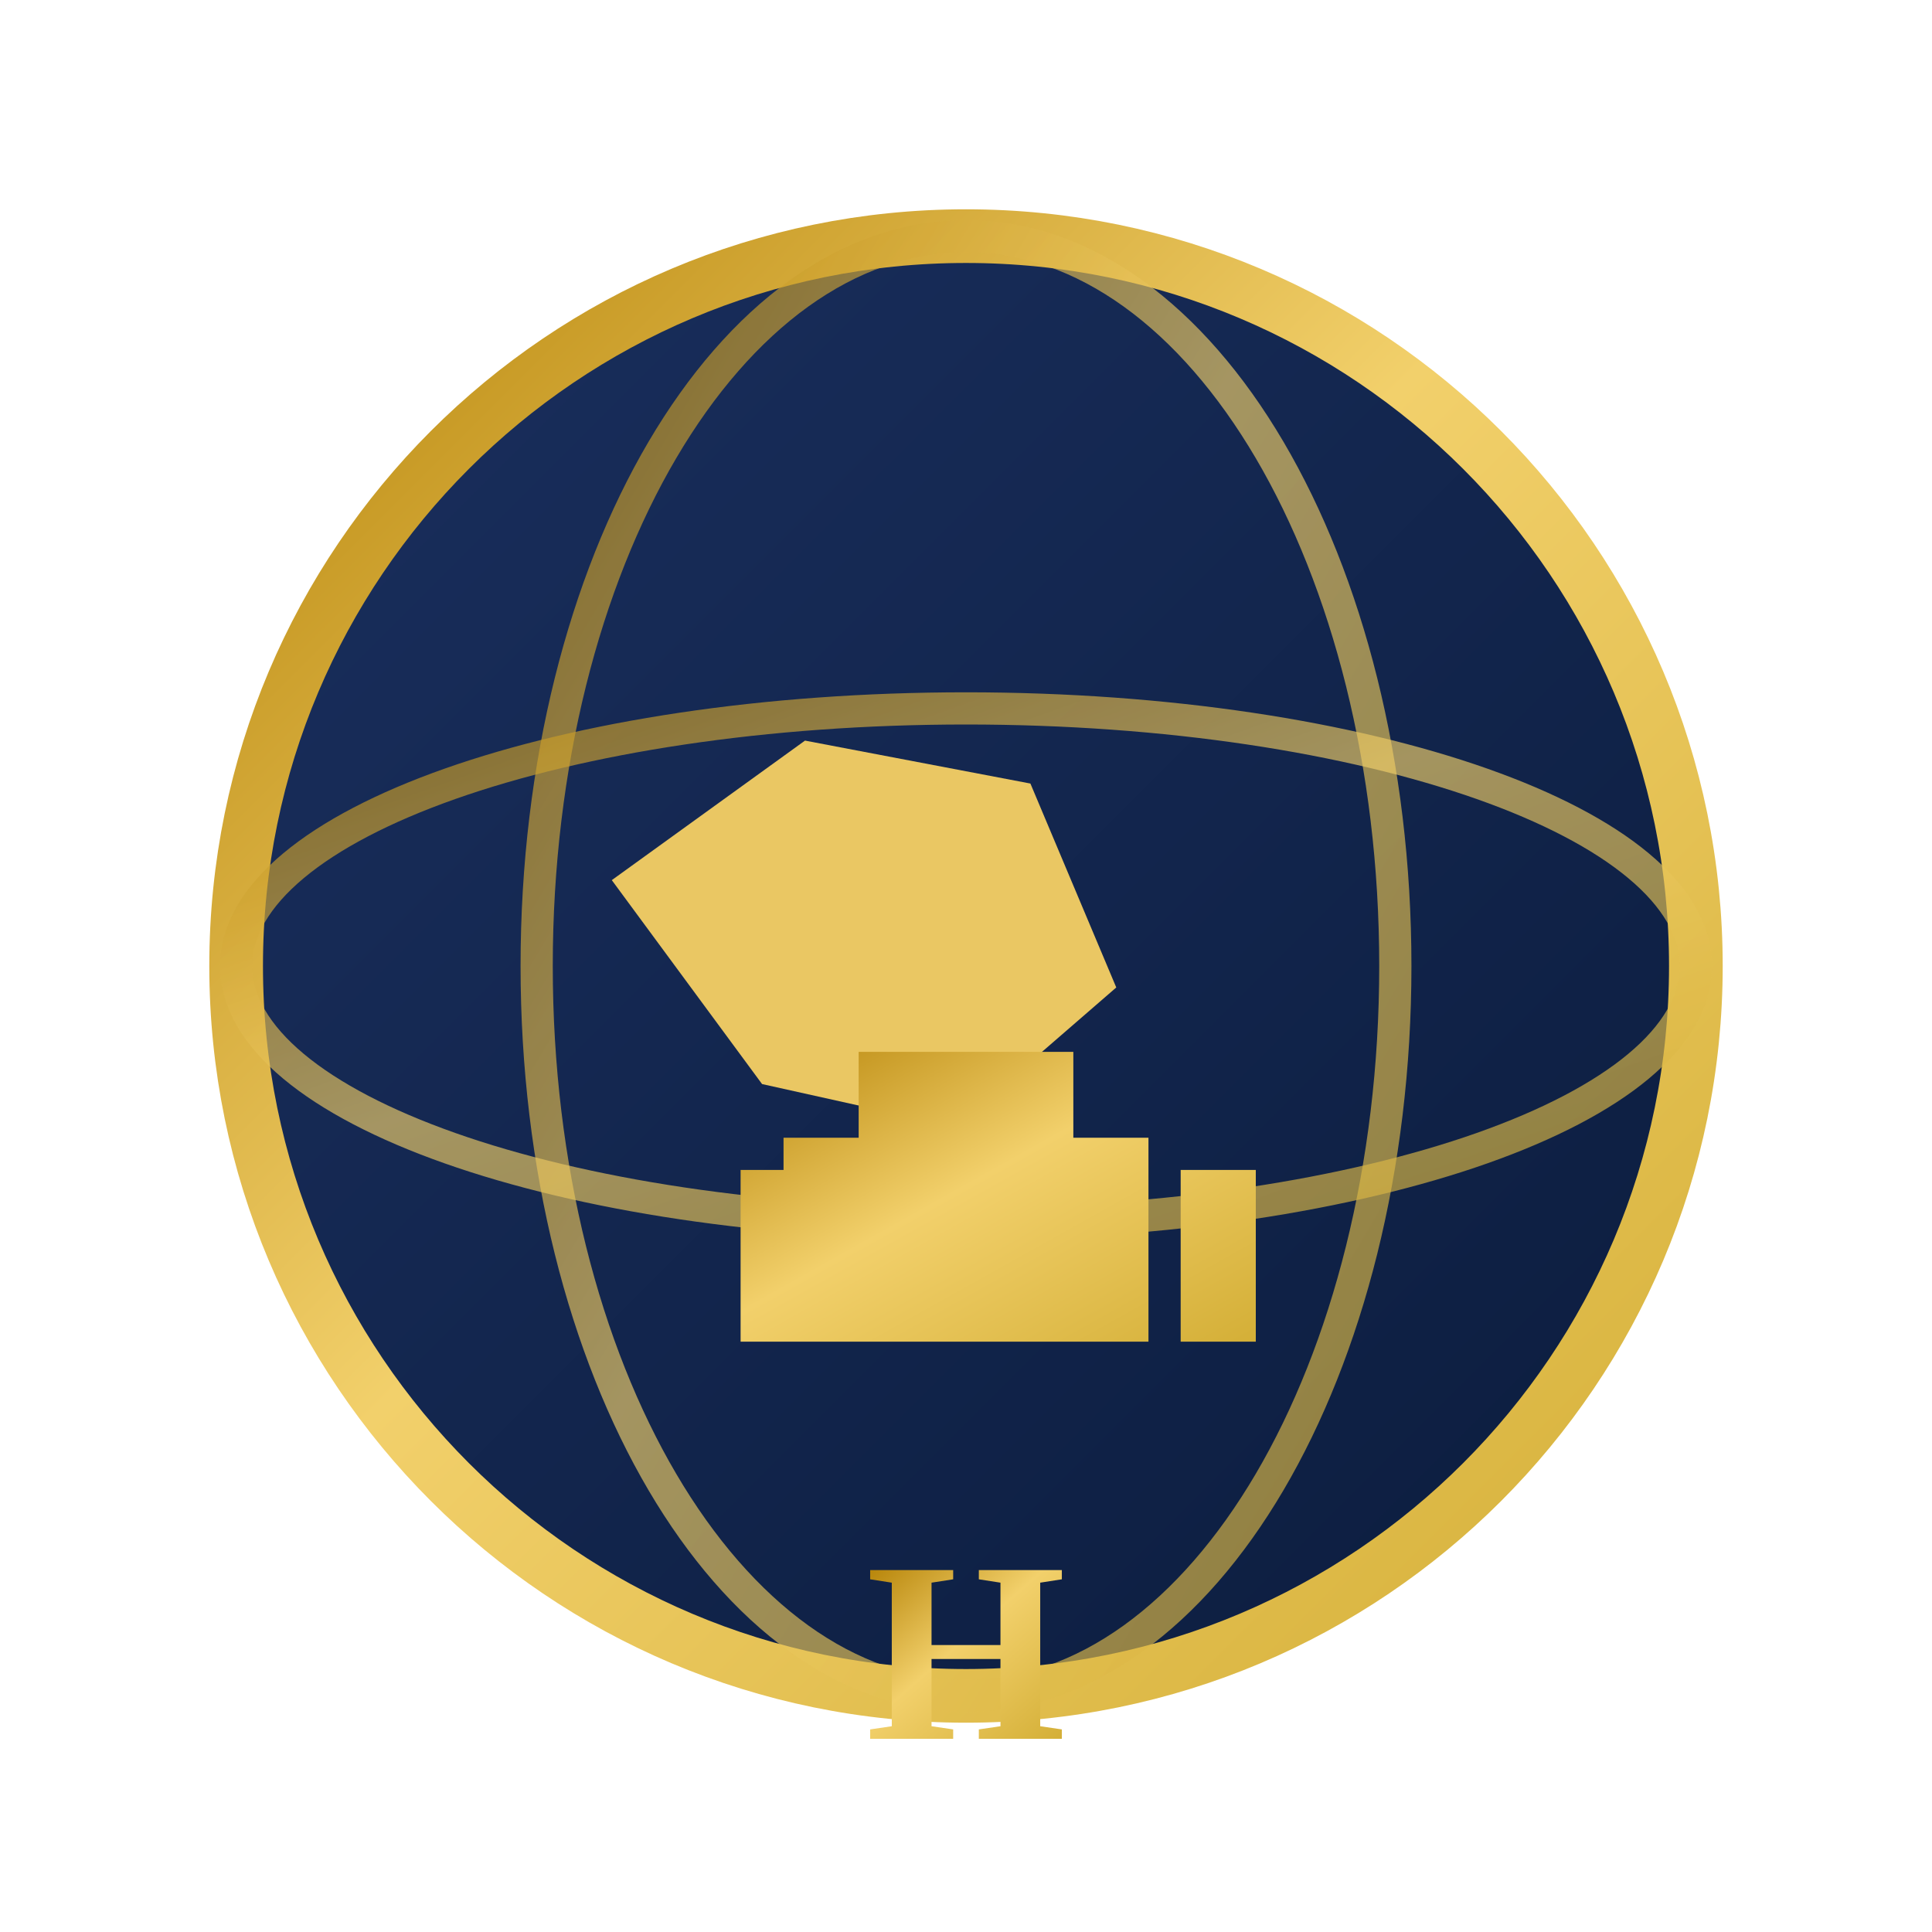
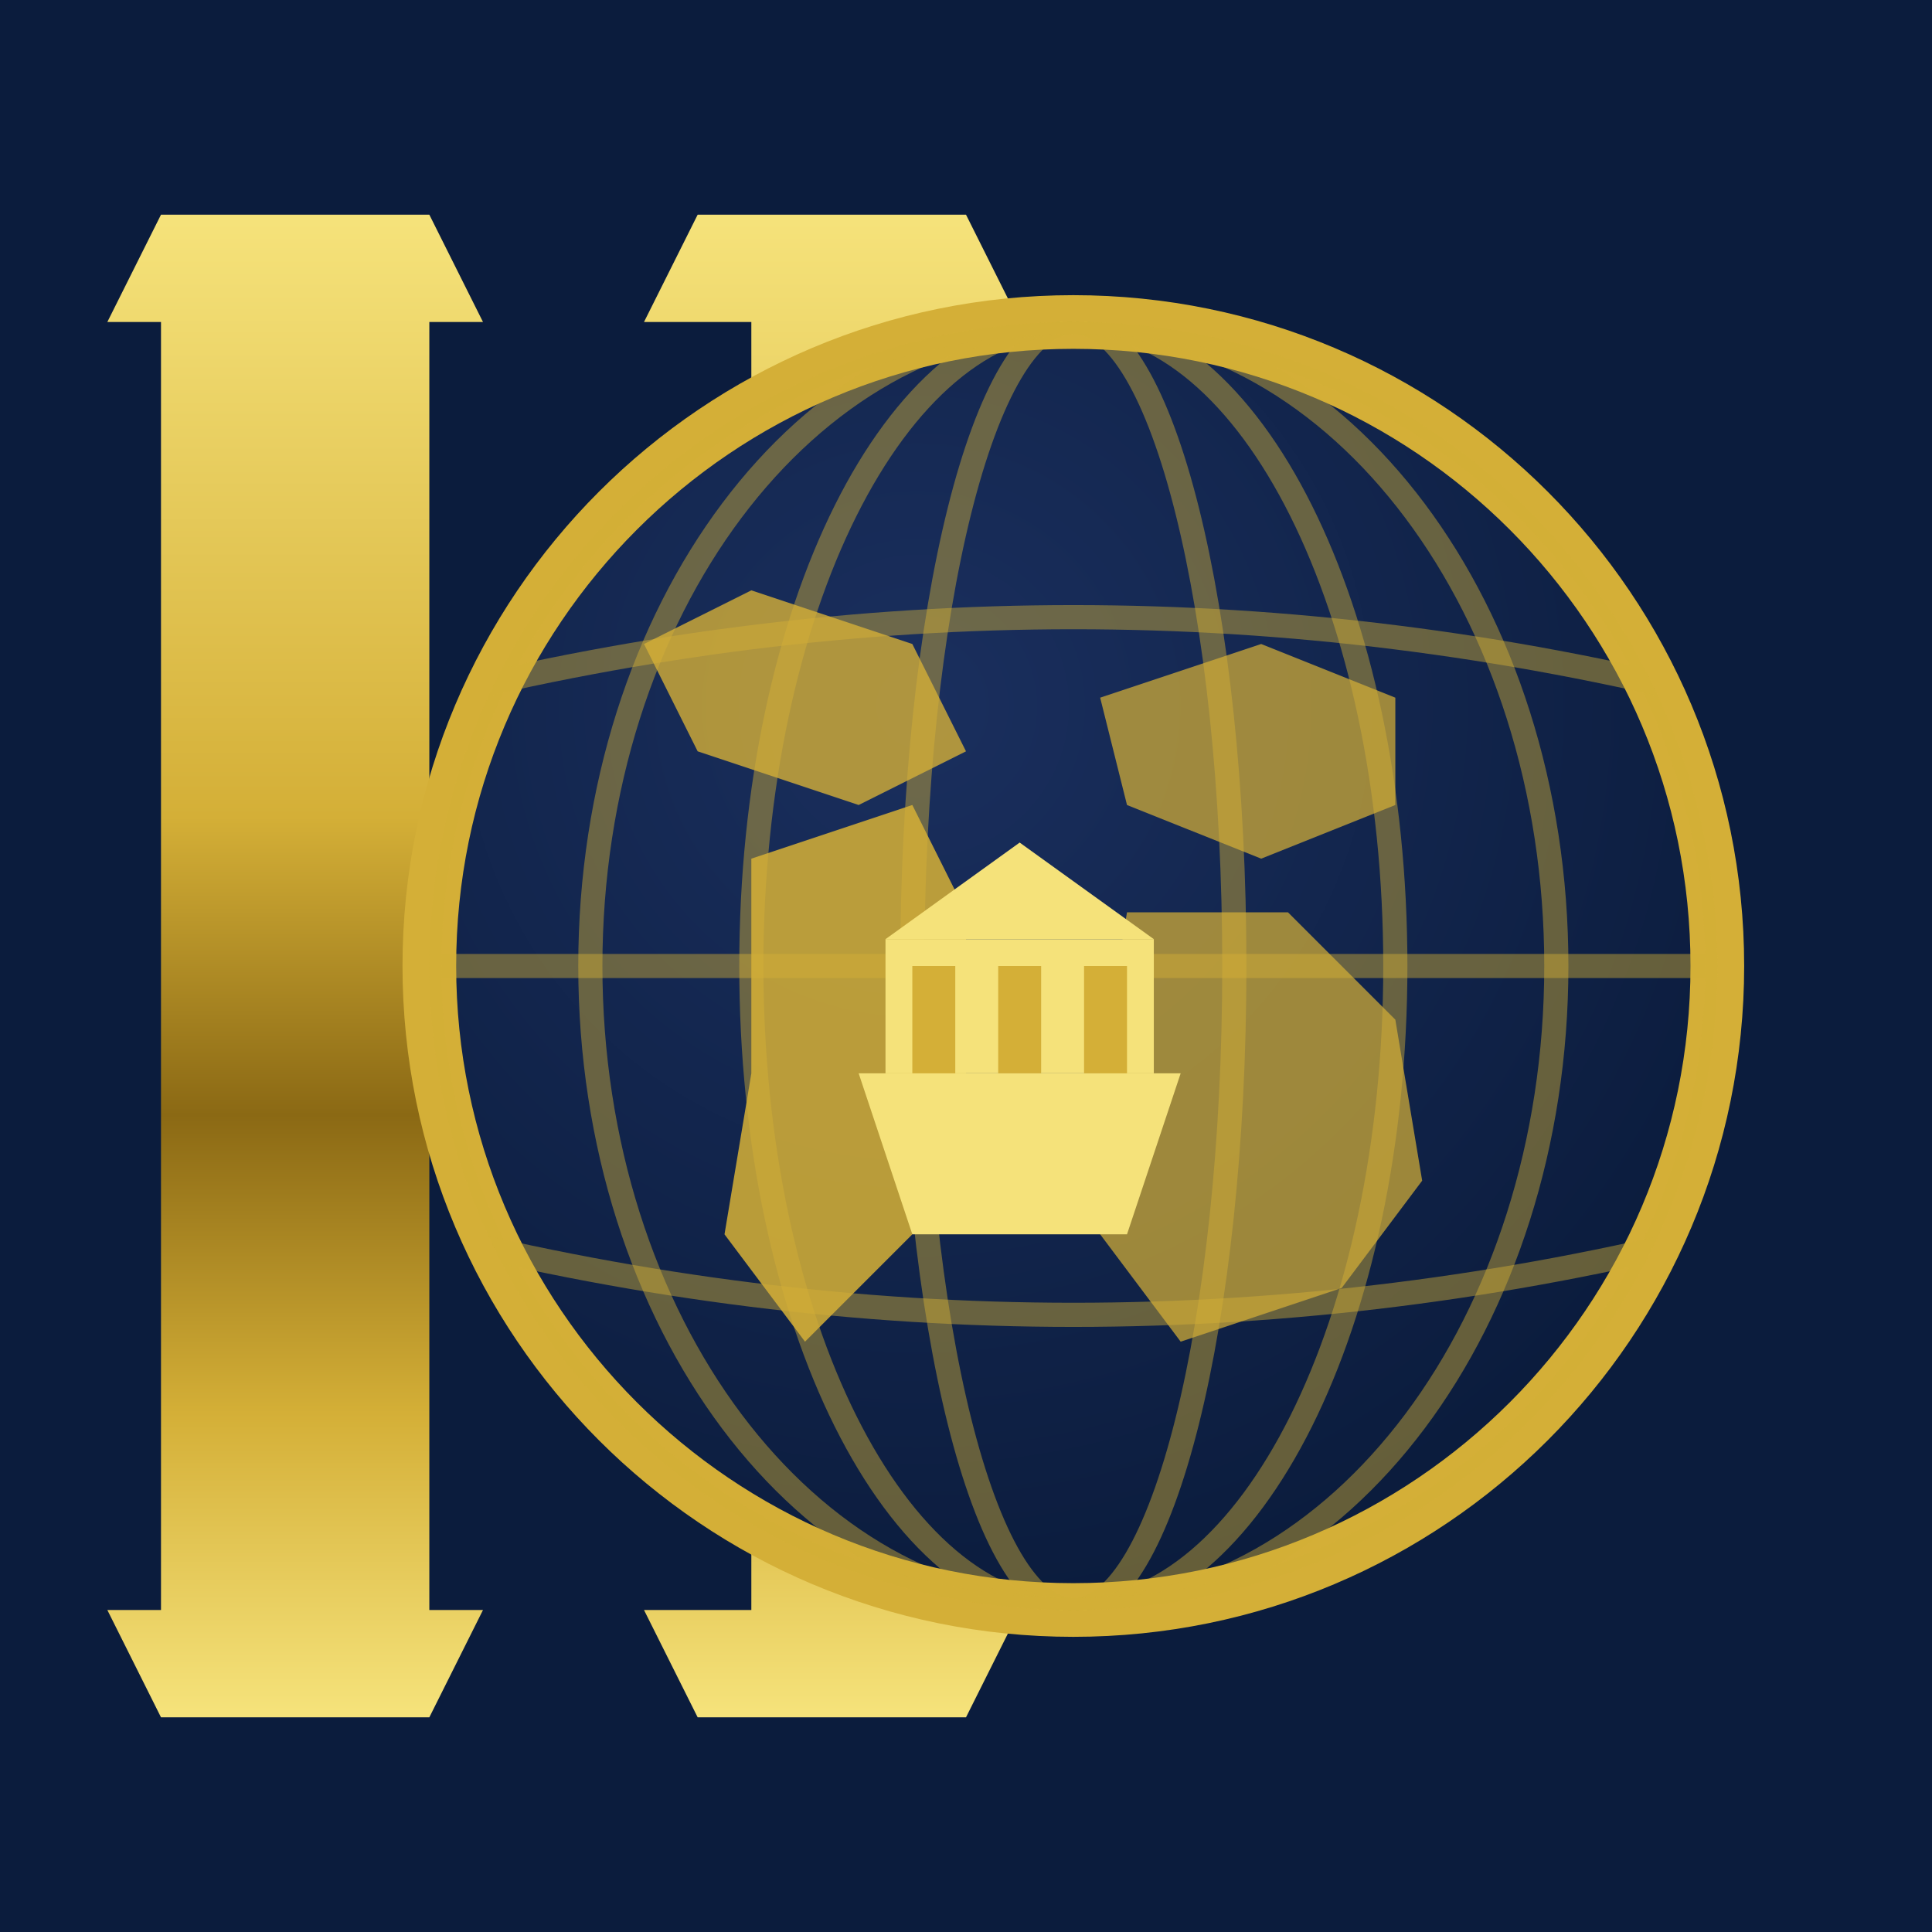
<svg xmlns="http://www.w3.org/2000/svg" width="180" height="180" viewBox="0 0 180 180" preserveAspectRatio="xMidYMid meet">
-   <defs>
-     <linearGradient id="goldMetalTouch" x1="0%" y1="0%" x2="100%" y2="100%">
-       <stop offset="0%" stop-color="#B8860B" />
-       <stop offset="45%" stop-color="#F2D06B" />
-       <stop offset="100%" stop-color="#D4AF37" />
-     </linearGradient>
-     <linearGradient id="navyDepthTouch" x1="0%" y1="0%" x2="100%" y2="100%">
-       <stop offset="0%" stop-color="#1A2F5E" />
-       <stop offset="100%" stop-color="#0B1C3D" />
-     </linearGradient>
-   </defs>
-   <circle cx="90" cy="90" r="68" fill="url(#navyDepthTouch)" stroke="url(#goldMetalTouch)" stroke-width="5" />
-   <ellipse cx="90" cy="90" rx="40" ry="68" fill="none" stroke="url(#goldMetalTouch)" stroke-width="3" opacity="0.65" />
-   <ellipse cx="90" cy="90" rx="68" ry="24" fill="none" stroke="url(#goldMetalTouch)" stroke-width="3" opacity="0.65" />
-   <path d="M57 82l18-13 21 4 8 19-15 13-18-4z" fill="#EAC763" />
-   <path d="M73 125h34v-19H73zm7-19h20v-8h-20zm-11 19h7v-16h-7zm41 0h7v-16h-7z" fill="url(#goldMetalTouch)" />
-   <text x="90" y="162" text-anchor="middle" fill="url(#goldMetalTouch)" font-family="Georgia, 'Times New Roman', serif" font-size="24" font-weight="700">H</text>
+   <rect width="180" height="180" fill="#0B1C3D" />
+   <svg x="10" y="10" width="160" height="160" viewBox="0 0 32 32" preserveAspectRatio="xMidYMid meet">
+     <defs>
+       <linearGradient id="goldTouch" x1="0" y1="0" x2="0" y2="1">
+         <stop offset="0%" stop-color="#F5E27A" />
+         <stop offset="40%" stop-color="#D4AF37" />
+         <stop offset="60%" stop-color="#8B6914" />
+         <stop offset="80%" stop-color="#D4AF37" />
+         <stop offset="100%" stop-color="#F5E27A" />
+       </linearGradient>
+       <radialGradient id="oceanTouch" cx="38%" cy="30%" r="70%">
+         <stop offset="0%" stop-color="#1a2f5e" />
+         <stop offset="100%" stop-color="#0B1C3D" />
+       </radialGradient>
+       <clipPath id="clipTouch">
+         <circle cx="18" cy="16" r="12" />
+       </clipPath>
+     </defs>
+     <path fill="url(#goldTouch)" d="M1 4 H6 V13 H12 V4 H17 V28 H12 V18 H6 V28 H1 Z M0 4 H7 L6 2 H1 Z M10 4 H17 L16 2 H11 Z M0 28 L1 30 H6 L7 28 Z M10 28 L11 30 H16 L17 28 Z" />
+     <circle cx="18" cy="16" r="12" fill="url(#oceanTouch)" stroke="#D4AF37" stroke-width="1" />
+     <g clip-path="url(#clipTouch)" fill="none" stroke="#D4AF37" stroke-opacity="0.45" stroke-width="0.45">
+       <ellipse cx="18" cy="16" rx="3" ry="12" />
+       <ellipse cx="18" cy="16" rx="6" ry="12" />
+       <ellipse cx="18" cy="16" rx="9" ry="12" />
+       <ellipse cx="18" cy="16" rx="12" ry="12" />
+       <path d="M6 11 Q18 8 30 11" />
+       <path d="M6 16 Q18 16 30 16" />
+       <path d="M6 21 Q18 24 30 21" />
+     </g>
+     <g clip-path="url(#clipTouch)">
+       <path fill="#D4AF37" fill-opacity="0.8" d="M10 10 L12 9 L15 10 L16 12 L14 13 L11 12 Z" />
+       <path fill="#D4AF37" fill-opacity="0.86" d="M12 14 L15 13 L16 15 L16 18 L15 21 L13 23 L11.5 21 L12 18 Z" />
+       <path fill="#D4AF37" fill-opacity="0.72" d="M18.5 11 L21.5 10 L24 11 L24 13 L21.5 14 L19 13 Z" />
+       <path fill="#D4AF37" fill-opacity="0.72" d="M19 15 L22 15 L24 17 L24.5 20 L23 22 L20 23 L18.5 21 L18.5 18 Z" />
+       <g fill="#F5E27A">
+         <path d="M14 18 H20 L19 21 H15 Z" />
+         <rect x="14.5" y="15.5" width="5" height="2.5" />
+         <polygon points="14.5,15.5 17,13.7 19.5,15.5" />
+         <rect x="15" y="16" width="0.8" height="2" fill="#D4AF37" />
+         <rect x="16.6" y="16" width="0.8" height="2" fill="#D4AF37" />
+         <rect x="18.2" y="16" width="0.8" height="2" fill="#D4AF37" />
+       </g>
+     </g>
+   </svg>
</svg>
